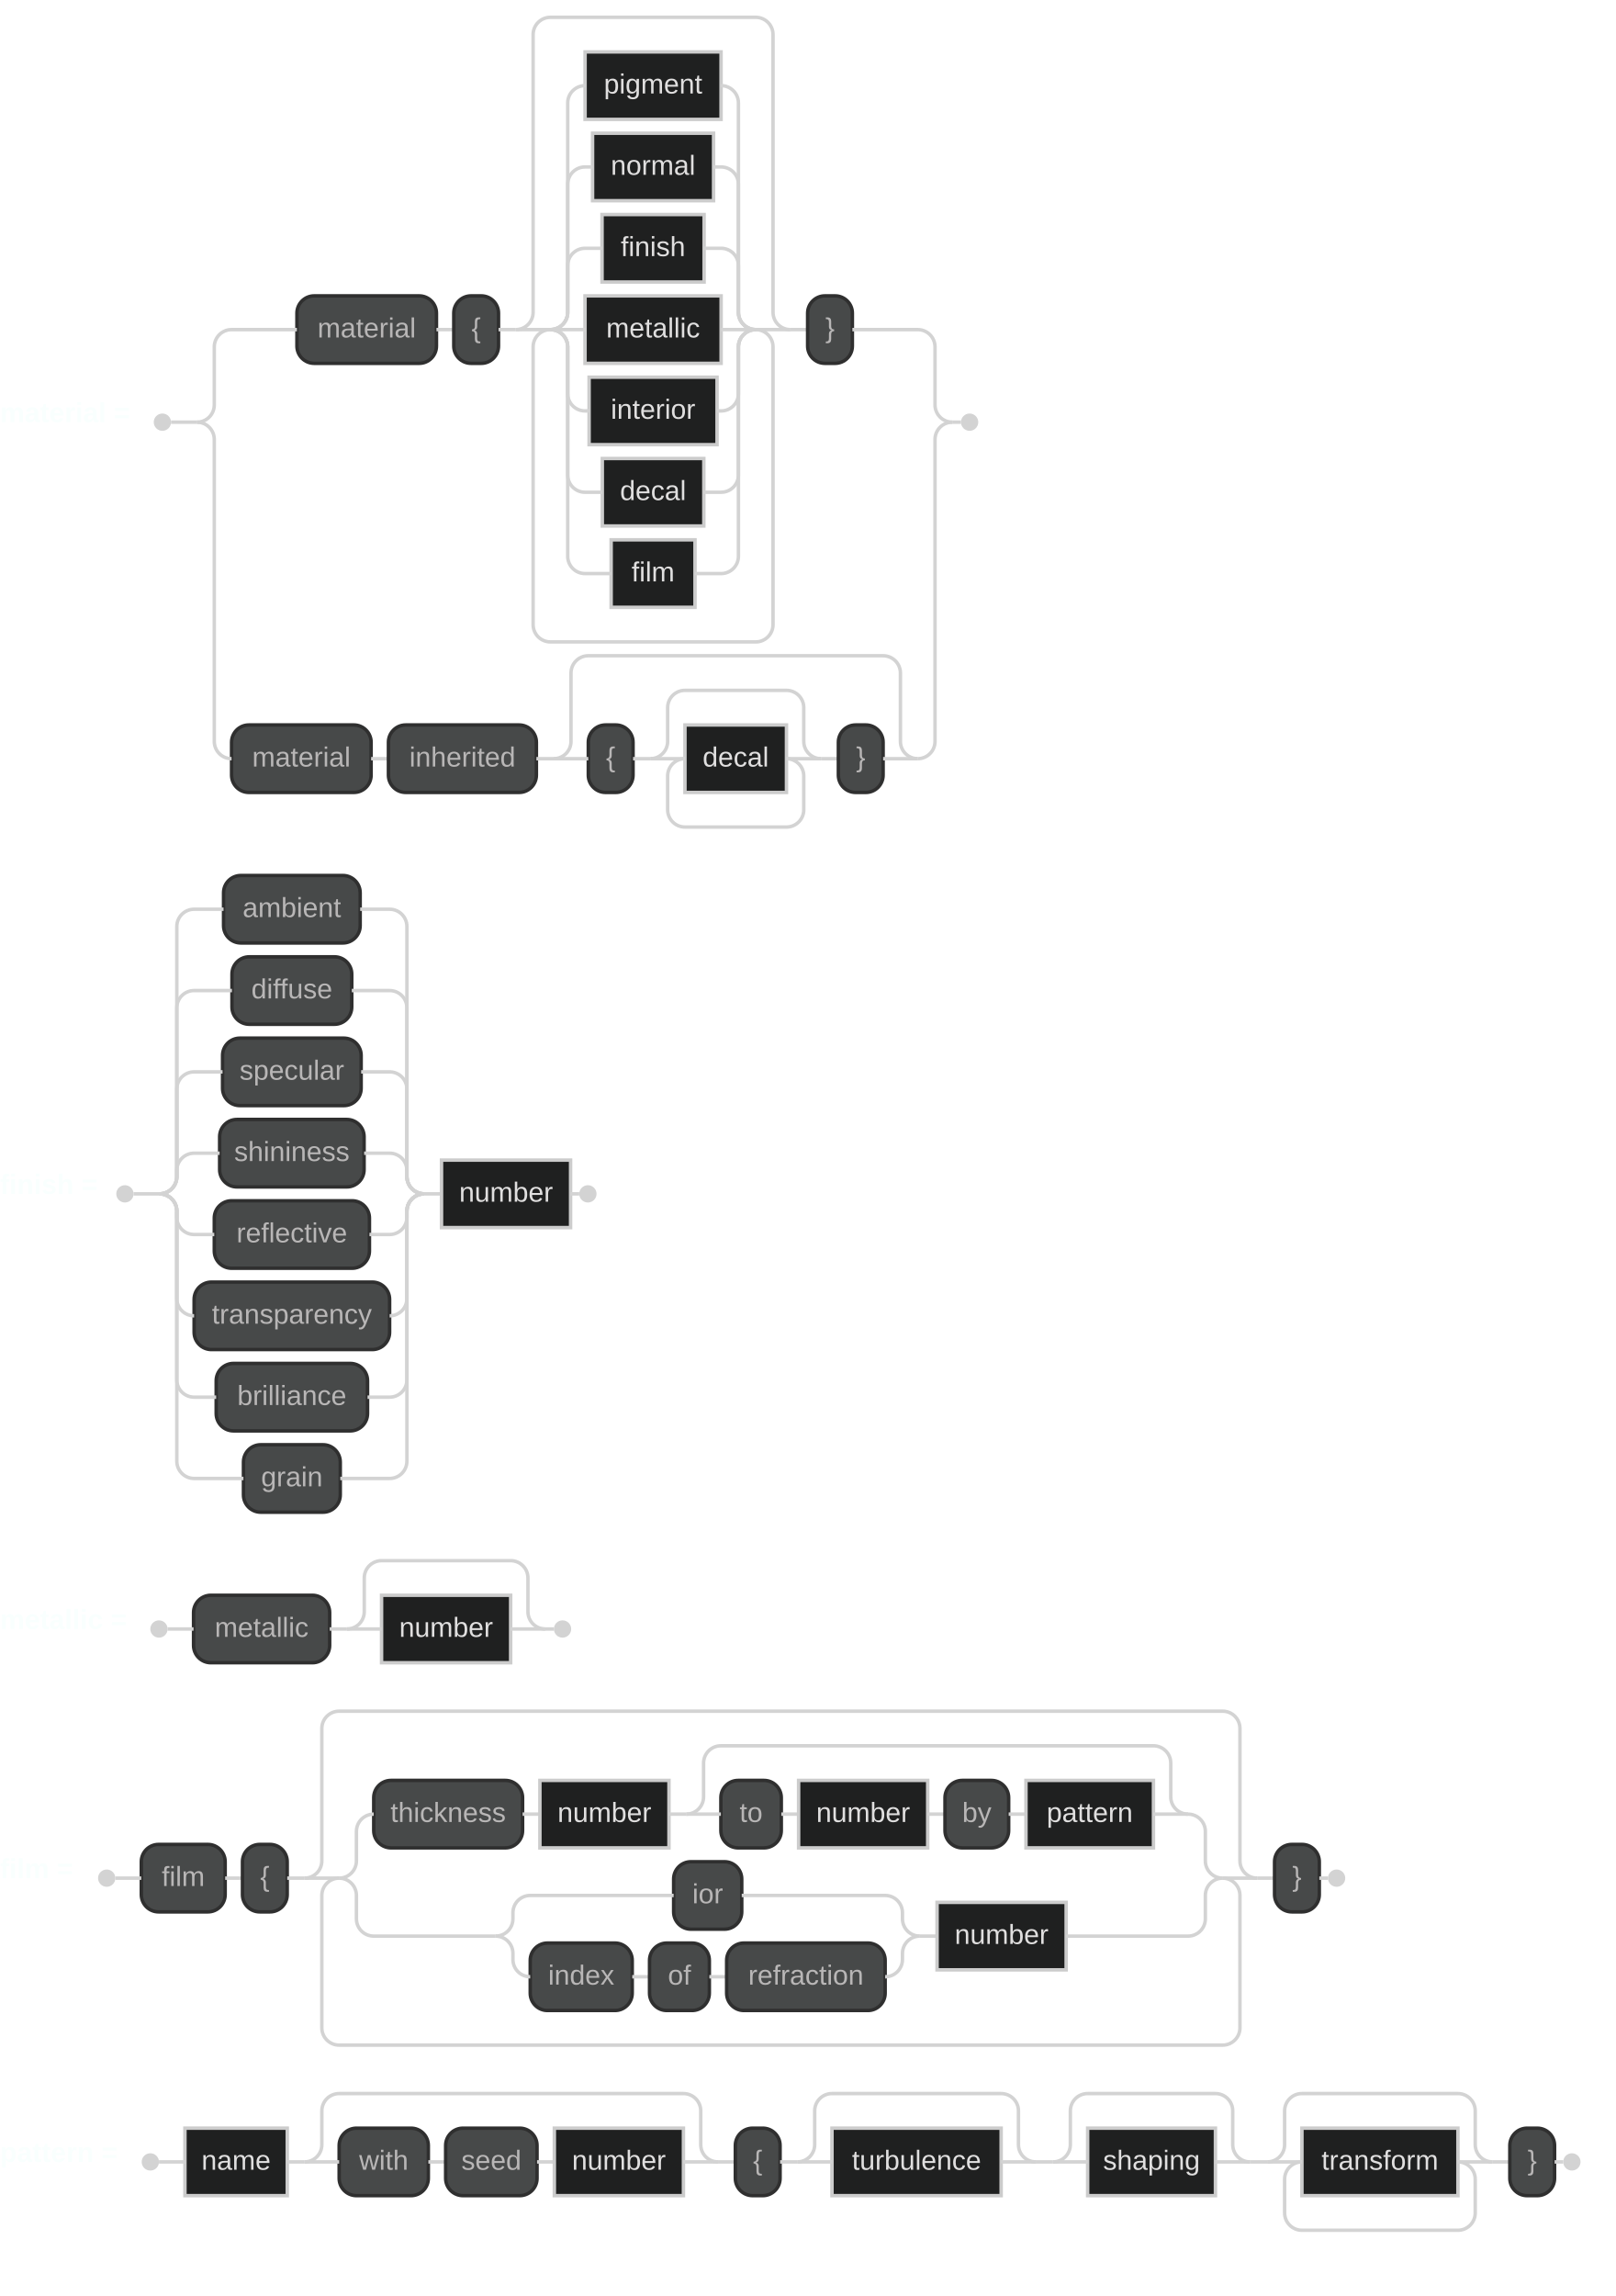
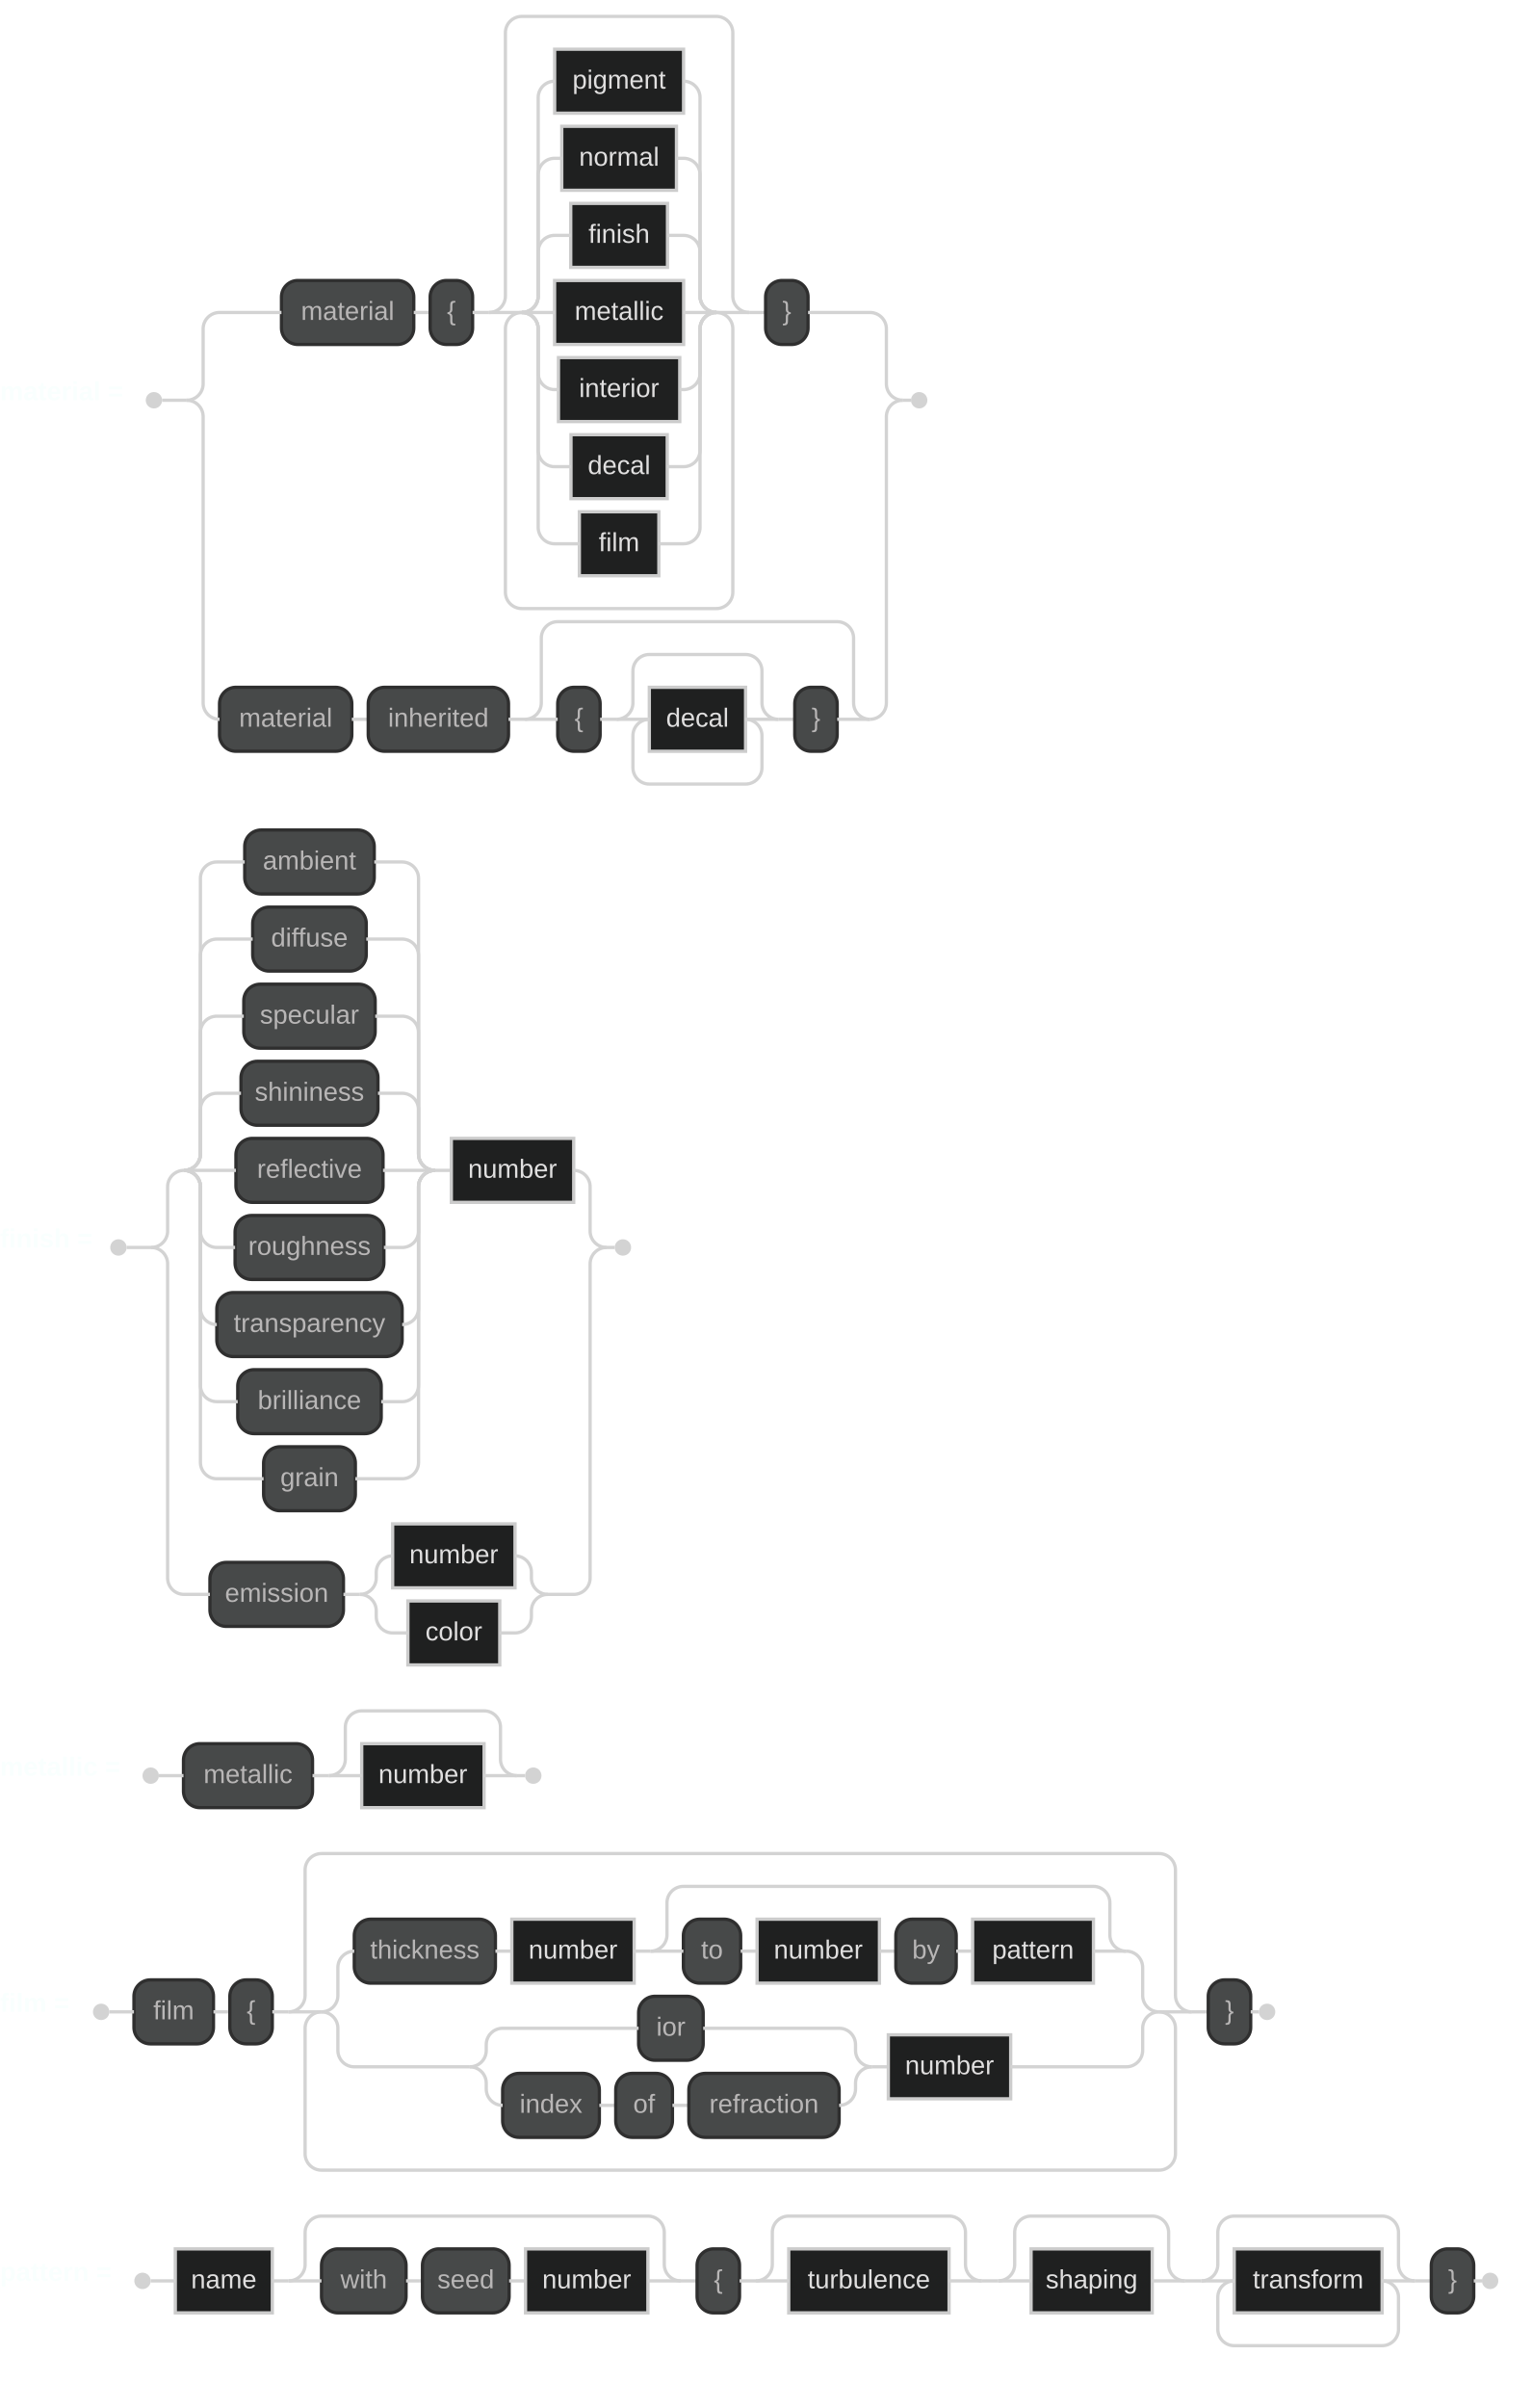
- <svg xmlns="http://www.w3.org/2000/svg" id="my-svg" width="100%" class="railroad-diagram" style="max-width: 933.703px; background-color: transparent;" viewBox="0 0 933.703 1327" role="graphics-document document" aria-roledescription="railroadEbnf">
+ <svg xmlns="http://www.w3.org/2000/svg" id="my-svg" width="100%" class="railroad-diagram" style="max-width: 933.703px; background-color: transparent;" viewBox="0 0 933.703 1468" role="graphics-document document" aria-roledescription="railroadEbnf">
  <style>#my-svg{font-family:"trebuchet ms",verdana,arial,sans-serif;font-size:16px;fill:#ccc;}@keyframes edge-animation-frame{from{stroke-dashoffset:0;}}@keyframes dash{to{stroke-dashoffset:0;}}#my-svg .edge-animation-slow{stroke-dasharray:9,5!important;stroke-dashoffset:900;animation:dash 50s linear infinite;stroke-linecap:round;}#my-svg .edge-animation-fast{stroke-dasharray:9,5!important;stroke-dashoffset:900;animation:dash 20s linear infinite;stroke-linecap:round;}#my-svg .error-icon{fill:#a44141;}#my-svg .error-text{fill:#ddd;stroke:#ddd;}#my-svg .edge-thickness-normal{stroke-width:1px;}#my-svg .edge-thickness-thick{stroke-width:3.5px;}#my-svg .edge-pattern-solid{stroke-dasharray:0;}#my-svg .edge-thickness-invisible{stroke-width:0;fill:none;}#my-svg .edge-pattern-dashed{stroke-dasharray:3;}#my-svg .edge-pattern-dotted{stroke-dasharray:2;}#my-svg .marker{fill:lightgrey;stroke:lightgrey;}#my-svg .marker.cross{stroke:lightgrey;}#my-svg svg{font-family:"trebuchet ms",verdana,arial,sans-serif;font-size:16px;}#my-svg p{margin:0;}#my-svg .railroad-diagram{font-family:"trebuchet ms",verdana,arial,sans-serif;font-size:16px;}#my-svg .railroad-terminal rect{fill:hsl(180, 1.587%, 28.353%);stroke:hsl(180, 0%, 18.353%);stroke-width:2px;}#my-svg .railroad-terminal text{fill:rgb(183.848, 181.552, 181.552);font-family:"trebuchet ms",verdana,arial,sans-serif;font-size:16px;text-anchor:middle;dominant-baseline:middle;}#my-svg .railroad-nonterminal rect{fill:#1f2020;stroke:#cccccc;stroke-width:2px;}#my-svg .railroad-nonterminal text{fill:#e0dfdf;font-family:"trebuchet ms",verdana,arial,sans-serif;font-size:16px;text-anchor:middle;dominant-baseline:middle;}#my-svg .railroad-line{stroke:lightgrey;stroke-width:2px;fill:none;}#my-svg .railroad-start circle,#my-svg .railroad-end circle{fill:lightgrey;}#my-svg .railroad-comment ellipse{fill:#181818;stroke:hsl(20, 0%, 2.353%);stroke-width:2px;}#my-svg .railroad-comment text{fill:rgb(223, 223.667, 224);font-style:italic;font-family:"trebuchet ms",verdana,arial,sans-serif;font-size:16px;text-anchor:middle;dominant-baseline:middle;}#my-svg .railroad-special rect{fill:hsl(20, 1.587%, 12.353%);stroke:hsl(20, 0%, 2.353%);stroke-width:2px;stroke-dasharray:5,3;}#my-svg .railroad-special text{fill:#e0dfdf;font-family:"trebuchet ms",verdana,arial,sans-serif;font-size:16px;text-anchor:middle;dominant-baseline:middle;}#my-svg .railroad-rule-name{font-weight:bold;fill:#F9FFFE;font-family:"trebuchet ms",verdana,arial,sans-serif;font-size:16px;}#my-svg .node .neo-node{stroke:#ccc;}#my-svg [data-look="neo"].node rect,#my-svg [data-look="neo"].cluster rect,#my-svg [data-look="neo"].node polygon{stroke:url(#my-svg-gradient);filter:drop-shadow( 1px 2px 2px rgba(185,185,185,1));}#my-svg [data-look="neo"].swimlane.cluster rect{filter:none;}#my-svg [data-look="neo"].node path{stroke:url(#my-svg-gradient);stroke-width:1px;}#my-svg [data-look="neo"].node .outer-path{filter:drop-shadow( 1px 2px 2px rgba(185,185,185,1));}#my-svg [data-look="neo"].node .neo-line path{stroke:#ccc;filter:none;}#my-svg [data-look="neo"].node circle{stroke:url(#my-svg-gradient);filter:drop-shadow( 1px 2px 2px rgba(185,185,185,1));}#my-svg [data-look="neo"].node circle .state-start{fill:#000000;}#my-svg [data-look="neo"].icon-shape .icon{fill:url(#my-svg-gradient);filter:drop-shadow( 1px 2px 2px rgba(185,185,185,1));}#my-svg [data-look="neo"].icon-shape .icon-neo path{stroke:url(#my-svg-gradient);filter:drop-shadow( 1px 2px 2px rgba(185,185,185,1));}#my-svg :root{--mermaid-font-family:"trebuchet ms",verdana,arial,sans-serif;}</style>
  <g />
  <g class="railroad-rule" transform="translate(0, 10)">
    <g transform="translate(113.875, 0)">
      <g class="railroad-choice">
        <g class="railroad-sequence" transform="translate(57.77344, 0)">
          <g class="railroad-terminal" transform="translate(0, 161)">
            <rect x="0" y="0" width="80.672" height="39" rx="10" ry="10" />
            <text x="40.336" y="19.5">material</text>
          </g>
          <path class="railroad-line" d="M 80.672 180.5 L 90.672 180.5" />
          <g class="railroad-terminal" transform="translate(90.67188, 161)">
            <rect x="0" y="0" width="25.875" height="39" rx="10" ry="10" />
            <text x="12.938" y="19.5">{</text>
          </g>
          <path class="railroad-line" d="M 116.547 180.5 L 126.547 180.5" />
          <g class="railroad-repetition" transform="translate(126.5469, 0)">
            <g class="railroad-choice" transform="translate(20, 20)">
              <g class="railroad-nonterminal" transform="translate(20.03906, 0)">
                <rect x="0" y="0" width="78.609" height="39" />
                <text x="39.305" y="19.5">pigment</text>
              </g>
              <path class="railroad-line" d="M 0 160.5 A 10 10 0 0 0 10 150.5 L 10 29.5 A 10 10 0 0 1 20 19.5 L 20.039 19.5" />
              <path class="railroad-line" d="M 98.648 19.5 L 98.688 19.5 A 10 10 0 0 1 108.688 29.5 L 108.688 150.5 A 10 10 0 0 0 118.688 160.5" />
              <g class="railroad-nonterminal" transform="translate(24.36719, 47)">
                <rect x="0" y="0" width="69.953" height="39" />
                <text x="34.977" y="19.5">normal</text>
              </g>
              <path class="railroad-line" d="M 0 160.5 A 10 10 0 0 0 10 150.5 L 10 76.5 A 10 10 0 0 1 20 66.5 L 24.367 66.5" />
              <path class="railroad-line" d="M 94.32 66.5 L 98.688 66.5 A 10 10 0 0 1 108.688 76.5 L 108.688 150.5 A 10 10 0 0 0 118.688 160.5" />
              <g class="railroad-nonterminal" transform="translate(29.84375, 94)">
                <rect x="0" y="0" width="59" height="39" />
                <text x="29.5" y="19.5">finish</text>
              </g>
              <path class="railroad-line" d="M 0 160.5 A 10 10 0 0 0 10 150.5 L 10 123.5 A 10 10 0 0 1 20 113.5 L 29.844 113.5" />
              <path class="railroad-line" d="M 88.844 113.5 L 98.688 113.5 A 10 10 0 0 1 108.688 123.5 L 108.688 150.5 A 10 10 0 0 0 118.688 160.5" />
              <g class="railroad-nonterminal" transform="translate(20, 141)">
                <rect x="0" y="0" width="78.688" height="39" />
                <text x="39.344" y="19.5">metallic</text>
              </g>
              <path class="railroad-line" d="M 0 160.5 L 20 160.5" />
              <path class="railroad-line" d="M 98.688 160.5 L 118.688 160.5" />
              <g class="railroad-nonterminal" transform="translate(22.35938, 188)">
                <rect x="0" y="0" width="73.969" height="39" />
                <text x="36.984" y="19.5">interior</text>
              </g>
              <path class="railroad-line" d="M 0 160.5 A 10 10 0 0 1 10 170.5 L 10 197.5 A 10 10 0 0 0 20 207.5 L 22.359 207.5" />
              <path class="railroad-line" d="M 96.328 207.5 L 98.688 207.5 A 10 10 0 0 0 108.688 197.5 L 108.688 170.5 A 10 10 0 0 1 118.688 160.5" />
              <g class="railroad-nonterminal" transform="translate(30, 235)">
                <rect x="0" y="0" width="58.688" height="39" />
                <text x="29.344" y="19.5">decal</text>
              </g>
              <path class="railroad-line" d="M 0 160.5 A 10 10 0 0 1 10 170.5 L 10 244.5 A 10 10 0 0 0 20 254.5 L 30 254.5" />
              <path class="railroad-line" d="M 88.688 254.5 L 98.688 254.5 A 10 10 0 0 0 108.688 244.5 L 108.688 170.5 A 10 10 0 0 1 118.688 160.5" />
              <g class="railroad-nonterminal" transform="translate(35.10156, 282)">
                <rect x="0" y="0" width="48.484" height="39" />
                <text x="24.242" y="19.5">film</text>
              </g>
              <path class="railroad-line" d="M 0 160.5 A 10 10 0 0 1 10 170.5 L 10 291.5 A 10 10 0 0 0 20 301.5 L 35.102 301.5" />
              <path class="railroad-line" d="M 83.586 301.5 L 98.688 301.5 A 10 10 0 0 0 108.688 291.5 L 108.688 170.5 A 10 10 0 0 1 118.688 160.5" />
            </g>
            <path class="railroad-line" d="M 0 180.5 L 20 180.5" />
            <path class="railroad-line" d="M 138.688 180.5 L 158.688 180.5" />
            <path class="railroad-line" d="M 138.688 180.5 A 10 10 0 0 1 148.688 190.5 L 148.688 351 A 10 10 0 0 1 138.688 361 L 20 361 A 10 10 0 0 1 10 351 L 10 190.5 A 10 10 0 0 1 20 180.5" />
            <path class="railroad-line" d="M 0 180.5 A 10 10 0 0 0 10 170.5 L 10 10 A 10 10 0 0 1 20 0 L 138.688 0 A 10 10 0 0 1 148.688 10 L 148.688 170.5 A 10 10 0 0 0 158.688 180.5" />
          </g>
          <path class="railroad-line" d="M 285.234 180.5 L 295.234 180.5" />
          <g class="railroad-terminal" transform="translate(295.2344, 161)">
            <rect x="0" y="0" width="25.875" height="39" rx="10" ry="10" />
            <text x="12.938" y="19.5">}</text>
          </g>
        </g>
        <path class="railroad-line" d="M 0 234 A 10 10 0 0 0 10 224 L 10 190.5 A 10 10 0 0 1 20 180.5 L 57.773 180.5" />
        <path class="railroad-line" d="M 378.883 180.5 L 416.656 180.5 A 10 10 0 0 1 426.656 190.5 L 426.656 224 A 10 10 0 0 0 436.656 234" />
        <g class="railroad-sequence" transform="translate(20, 369)">
          <g class="railroad-terminal" transform="translate(0, 40)">
            <rect x="0" y="0" width="80.672" height="39" rx="10" ry="10" />
            <text x="40.336" y="19.5">material</text>
          </g>
          <path class="railroad-line" d="M 80.672 59.5 L 90.672 59.5" />
          <g class="railroad-terminal" transform="translate(90.67188, 40)">
            <rect x="0" y="0" width="85.547" height="39" rx="10" ry="10" />
            <text x="42.773" y="19.5">inherited</text>
          </g>
          <path class="railroad-line" d="M 176.219 59.5 L 186.219 59.5" />
          <g class="railroad-optional" transform="translate(186.2188, 0)">
            <g class="railroad-sequence" transform="translate(20, 20)">
              <g class="railroad-terminal" transform="translate(0, 20)">
                <rect x="0" y="0" width="25.875" height="39" rx="10" ry="10" />
                <text x="12.938" y="19.5">{</text>
              </g>
              <path class="railroad-line" d="M 25.875 39.5 L 35.875 39.5" />
              <g class="railroad-repetition" transform="translate(35.875, 0)">
                <g class="railroad-nonterminal" transform="translate(20, 20)">
                  <rect x="0" y="0" width="58.688" height="39" />
                  <text x="29.344" y="19.5">decal</text>
                </g>
                <path class="railroad-line" d="M 0 39.5 L 20 39.5" />
                <path class="railroad-line" d="M 78.688 39.5 L 98.688 39.5" />
                <path class="railroad-line" d="M 78.688 39.5 A 10 10 0 0 1 88.688 49.5 L 88.688 69 A 10 10 0 0 1 78.688 79 L 20 79 A 10 10 0 0 1 10 69 L 10 49.5 A 10 10 0 0 1 20 39.5" />
                <path class="railroad-line" d="M 0 39.5 A 10 10 0 0 0 10 29.5 L 10 10 A 10 10 0 0 1 20 0 L 78.688 0 A 10 10 0 0 1 88.688 10 L 88.688 29.5 A 10 10 0 0 0 98.688 39.5" />
              </g>
              <path class="railroad-line" d="M 134.562 39.5 L 144.562 39.5" />
              <g class="railroad-terminal" transform="translate(144.5625, 20)">
                <rect x="0" y="0" width="25.875" height="39" rx="10" ry="10" />
                <text x="12.938" y="19.5">}</text>
              </g>
            </g>
            <path class="railroad-line" d="M 0 59.5 L 20 59.5" />
            <path class="railroad-line" d="M 190.438 59.5 L 210.438 59.5" />
            <path class="railroad-line" d="M 0 59.5 A 10 10 0 0 0 10 49.5 L 10 10 A 10 10 0 0 1 20 0 L 190.438 0 A 10 10 0 0 1 200.438 10 L 200.438 49.5 A 10 10 0 0 0 210.438 59.5" />
          </g>
        </g>
        <path class="railroad-line" d="M 0 234 A 10 10 0 0 1 10 244 L 10 418.5 A 10 10 0 0 0 20 428.5 L 20 428.5" />
        <path class="railroad-line" d="M 416.656 428.5 L 416.656 428.5 A 10 10 0 0 0 426.656 418.5 L 426.656 244 A 10 10 0 0 1 436.656 234" />
      </g>
    </g>
    <g class="railroad-rule-name-group">
      <text class="railroad-rule-name" x="0" y="234">material =</text>
    </g>
    <g class="railroad-start">
      <circle cx="93.875" cy="234" r="5" />
    </g>
    <g class="railroad-end">
      <circle cx="560.531" cy="234" r="5" />
    </g>
    <path class="railroad-line" d="M 98.875 234 L 113.875 234" />
    <path class="railroad-line" d="M 550.531 234 L 555.531 234" />
  </g>
  <g class="railroad-rule" transform="translate(0, 506)">
    <g transform="translate(92.21875, 0)">
-       <g class="railroad-sequence">
-         <g class="railroad-choice" transform="translate(0, 0)">
-           <g class="railroad-terminal" transform="translate(37.01562, 0)">
-             <rect x="0" y="0" width="78.984" height="39" rx="10" ry="10" />
-             <text x="39.492" y="19.5">ambient</text>
-           </g>
-           <path class="railroad-line" d="M 0 184 A 10 10 0 0 0 10 174 L 10 29.5 A 10 10 0 0 1 20 19.5 L 37.016 19.5" />
-           <path class="railroad-line" d="M 116 19.5 L 133.016 19.5 A 10 10 0 0 1 143.016 29.5 L 143.016 174 A 10 10 0 0 0 153.016 184" />
-           <g class="railroad-terminal" transform="translate(41.88281, 47)">
-             <rect x="0" y="0" width="69.25" height="39" rx="10" ry="10" />
-             <text x="34.625" y="19.5">diffuse</text>
-           </g>
-           <path class="railroad-line" d="M 0 184 A 10 10 0 0 0 10 174 L 10 76.5 A 10 10 0 0 1 20 66.5 L 41.883 66.5" />
-           <path class="railroad-line" d="M 111.133 66.5 L 133.016 66.5 A 10 10 0 0 1 143.016 76.5 L 143.016 174 A 10 10 0 0 0 153.016 184" />
-           <g class="railroad-terminal" transform="translate(36.44531, 94)">
-             <rect x="0" y="0" width="80.125" height="39" rx="10" ry="10" />
-             <text x="40.062" y="19.5">specular</text>
-           </g>
-           <path class="railroad-line" d="M 0 184 A 10 10 0 0 0 10 174 L 10 123.5 A 10 10 0 0 1 20 113.5 L 36.445 113.5" />
-           <path class="railroad-line" d="M 116.57 113.5 L 133.016 113.5 A 10 10 0 0 1 143.016 123.5 L 143.016 174 A 10 10 0 0 0 153.016 184" />
-           <g class="railroad-terminal" transform="translate(34.75, 141)">
-             <rect x="0" y="0" width="83.516" height="39" rx="10" ry="10" />
-             <text x="41.758" y="19.5">shininess</text>
-           </g>
-           <path class="railroad-line" d="M 0 184 A 10 10 0 0 0 10 174 L 10 170.5 A 10 10 0 0 1 20 160.5 L 34.75 160.5" />
-           <path class="railroad-line" d="M 118.266 160.5 L 133.016 160.5 A 10 10 0 0 1 143.016 170.5 L 143.016 174 A 10 10 0 0 0 153.016 184" />
-           <g class="railroad-terminal" transform="translate(31.65625, 188)">
-             <rect x="0" y="0" width="89.703" height="39" rx="10" ry="10" />
-             <text x="44.852" y="19.5">reflective</text>
-           </g>
-           <path class="railroad-line" d="M 0 184 A 10 10 0 0 1 10 194 L 10 197.5 A 10 10 0 0 0 20 207.5 L 31.656 207.5" />
-           <path class="railroad-line" d="M 121.359 207.5 L 133.016 207.5 A 10 10 0 0 0 143.016 197.5 L 143.016 194 A 10 10 0 0 1 153.016 184" />
-           <g class="railroad-terminal" transform="translate(20, 235)">
-             <rect x="0" y="0" width="113.016" height="39" rx="10" ry="10" />
-             <text x="56.508" y="19.5">transparency</text>
-           </g>
-           <path class="railroad-line" d="M 0 184 A 10 10 0 0 1 10 194 L 10 244.5 A 10 10 0 0 0 20 254.5 L 20 254.5" />
-           <path class="railroad-line" d="M 133.016 254.5 L 133.016 254.5 A 10 10 0 0 0 143.016 244.5 L 143.016 194 A 10 10 0 0 1 153.016 184" />
-           <g class="railroad-terminal" transform="translate(32.75781, 282)">
-             <rect x="0" y="0" width="87.5" height="39" rx="10" ry="10" />
-             <text x="43.75" y="19.5">brilliance</text>
-           </g>
-           <path class="railroad-line" d="M 0 184 A 10 10 0 0 1 10 194 L 10 291.5 A 10 10 0 0 0 20 301.5 L 32.758 301.5" />
-           <path class="railroad-line" d="M 120.258 301.5 L 133.016 301.5 A 10 10 0 0 0 143.016 291.5 L 143.016 194 A 10 10 0 0 1 153.016 184" />
-           <g class="railroad-terminal" transform="translate(48.52344, 329)">
-             <rect x="0" y="0" width="55.969" height="39" rx="10" ry="10" />
-             <text x="27.984" y="19.5">grain</text>
-           </g>
-           <path class="railroad-line" d="M 0 184 A 10 10 0 0 1 10 194 L 10 338.5 A 10 10 0 0 0 20 348.5 L 48.523 348.5" />
-           <path class="railroad-line" d="M 104.492 348.5 L 133.016 348.5 A 10 10 0 0 0 143.016 338.5 L 143.016 194 A 10 10 0 0 1 153.016 184" />
-         </g>
-         <path class="railroad-line" d="M 153.016 184 L 163.016 184" />
-         <g class="railroad-nonterminal" transform="translate(163.0156, 164.5)">
-           <rect x="0" y="0" width="74.625" height="39" />
-           <text x="37.312" y="19.5">number</text>
-         </g>
+       <g class="railroad-choice">
+         <g class="railroad-sequence" transform="translate(20, 0)">
+           <g class="railroad-choice" transform="translate(0, 0)">
+             <g class="railroad-terminal" transform="translate(37.01562, 0)">
+               <rect x="0" y="0" width="78.984" height="39" rx="10" ry="10" />
+               <text x="39.492" y="19.5">ambient</text>
+             </g>
+             <path class="railroad-line" d="M 0 207.5 A 10 10 0 0 0 10 197.5 L 10 29.5 A 10 10 0 0 1 20 19.5 L 37.016 19.5" />
+             <path class="railroad-line" d="M 116 19.5 L 133.016 19.5 A 10 10 0 0 1 143.016 29.5 L 143.016 197.5 A 10 10 0 0 0 153.016 207.5" />
+             <g class="railroad-terminal" transform="translate(41.88281, 47)">
+               <rect x="0" y="0" width="69.25" height="39" rx="10" ry="10" />
+               <text x="34.625" y="19.5">diffuse</text>
+             </g>
+             <path class="railroad-line" d="M 0 207.5 A 10 10 0 0 0 10 197.5 L 10 76.5 A 10 10 0 0 1 20 66.5 L 41.883 66.5" />
+             <path class="railroad-line" d="M 111.133 66.5 L 133.016 66.5 A 10 10 0 0 1 143.016 76.5 L 143.016 197.5 A 10 10 0 0 0 153.016 207.5" />
+             <g class="railroad-terminal" transform="translate(36.44531, 94)">
+               <rect x="0" y="0" width="80.125" height="39" rx="10" ry="10" />
+               <text x="40.062" y="19.5">specular</text>
+             </g>
+             <path class="railroad-line" d="M 0 207.5 A 10 10 0 0 0 10 197.5 L 10 123.5 A 10 10 0 0 1 20 113.5 L 36.445 113.5" />
+             <path class="railroad-line" d="M 116.57 113.5 L 133.016 113.5 A 10 10 0 0 1 143.016 123.5 L 143.016 197.5 A 10 10 0 0 0 153.016 207.5" />
+             <g class="railroad-terminal" transform="translate(34.75, 141)">
+               <rect x="0" y="0" width="83.516" height="39" rx="10" ry="10" />
+               <text x="41.758" y="19.5">shininess</text>
+             </g>
+             <path class="railroad-line" d="M 0 207.5 A 10 10 0 0 0 10 197.5 L 10 170.5 A 10 10 0 0 1 20 160.5 L 34.75 160.5" />
+             <path class="railroad-line" d="M 118.266 160.5 L 133.016 160.5 A 10 10 0 0 1 143.016 170.5 L 143.016 197.5 A 10 10 0 0 0 153.016 207.5" />
+             <g class="railroad-terminal" transform="translate(31.65625, 188)">
+               <rect x="0" y="0" width="89.703" height="39" rx="10" ry="10" />
+               <text x="44.852" y="19.5">reflective</text>
+             </g>
+             <path class="railroad-line" d="M 0 207.5 L 31.656 207.5" />
+             <path class="railroad-line" d="M 121.359 207.5 L 153.016 207.5" />
+             <g class="railroad-terminal" transform="translate(31.13281, 235)">
+               <rect x="0" y="0" width="90.75" height="39" rx="10" ry="10" />
+               <text x="45.375" y="19.5">roughness</text>
+             </g>
+             <path class="railroad-line" d="M 0 207.5 A 10 10 0 0 1 10 217.5 L 10 244.5 A 10 10 0 0 0 20 254.5 L 31.133 254.5" />
+             <path class="railroad-line" d="M 121.883 254.5 L 133.016 254.5 A 10 10 0 0 0 143.016 244.5 L 143.016 217.5 A 10 10 0 0 1 153.016 207.5" />
+             <g class="railroad-terminal" transform="translate(20, 282)">
+               <rect x="0" y="0" width="113.016" height="39" rx="10" ry="10" />
+               <text x="56.508" y="19.5">transparency</text>
+             </g>
+             <path class="railroad-line" d="M 0 207.5 A 10 10 0 0 1 10 217.5 L 10 291.5 A 10 10 0 0 0 20 301.5 L 20 301.5" />
+             <path class="railroad-line" d="M 133.016 301.5 L 133.016 301.5 A 10 10 0 0 0 143.016 291.5 L 143.016 217.5 A 10 10 0 0 1 153.016 207.5" />
+             <g class="railroad-terminal" transform="translate(32.75781, 329)">
+               <rect x="0" y="0" width="87.5" height="39" rx="10" ry="10" />
+               <text x="43.75" y="19.5">brilliance</text>
+             </g>
+             <path class="railroad-line" d="M 0 207.5 A 10 10 0 0 1 10 217.5 L 10 338.5 A 10 10 0 0 0 20 348.5 L 32.758 348.5" />
+             <path class="railroad-line" d="M 120.258 348.5 L 133.016 348.5 A 10 10 0 0 0 143.016 338.5 L 143.016 217.5 A 10 10 0 0 1 153.016 207.5" />
+             <g class="railroad-terminal" transform="translate(48.52344, 376)">
+               <rect x="0" y="0" width="55.969" height="39" rx="10" ry="10" />
+               <text x="27.984" y="19.5">grain</text>
+             </g>
+             <path class="railroad-line" d="M 0 207.5 A 10 10 0 0 1 10 217.5 L 10 385.5 A 10 10 0 0 0 20 395.5 L 48.523 395.5" />
+             <path class="railroad-line" d="M 104.492 395.5 L 133.016 395.5 A 10 10 0 0 0 143.016 385.5 L 143.016 217.5 A 10 10 0 0 1 153.016 207.5" />
+           </g>
+           <path class="railroad-line" d="M 153.016 207.5 L 163.016 207.5" />
+           <g class="railroad-nonterminal" transform="translate(163.0156, 188)">
+             <rect x="0" y="0" width="74.625" height="39" />
+             <text x="37.312" y="19.5">number</text>
+           </g>
+         </g>
+         <path class="railroad-line" d="M 0 254.5 A 10 10 0 0 0 10 244.5 L 10 217.5 A 10 10 0 0 1 20 207.5 L 20 207.5" />
+         <path class="railroad-line" d="M 257.641 207.5 L 257.641 207.5 A 10 10 0 0 1 267.641 217.5 L 267.641 244.5 A 10 10 0 0 0 277.641 254.5" />
+         <g class="railroad-sequence" transform="translate(35.79688, 423)">
+           <g class="railroad-terminal" transform="translate(0, 23.5)">
+             <rect x="0" y="0" width="81.422" height="39" rx="10" ry="10" />
+             <text x="40.711" y="19.5">emission</text>
+           </g>
+           <path class="railroad-line" d="M 81.422 43 L 91.422 43" />
+           <g class="railroad-choice" transform="translate(91.42188, 0)">
+             <g class="railroad-nonterminal" transform="translate(20, 0)">
+               <rect x="0" y="0" width="74.625" height="39" />
+               <text x="37.312" y="19.5">number</text>
+             </g>
+             <path class="railroad-line" d="M 0 43 A 10 10 0 0 0 10 33 L 10 29.5 A 10 10 0 0 1 20 19.5 L 20 19.5" />
+             <path class="railroad-line" d="M 94.625 19.5 L 94.625 19.5 A 10 10 0 0 1 104.625 29.5 L 104.625 33 A 10 10 0 0 0 114.625 43" />
+             <g class="railroad-nonterminal" transform="translate(29.29688, 47)">
+               <rect x="0" y="0" width="56.031" height="39" />
+               <text x="28.016" y="19.5">color</text>
+             </g>
+             <path class="railroad-line" d="M 0 43 A 10 10 0 0 1 10 53 L 10 56.5 A 10 10 0 0 0 20 66.5 L 29.297 66.5" />
+             <path class="railroad-line" d="M 85.328 66.5 L 94.625 66.5 A 10 10 0 0 0 104.625 56.5 L 104.625 53 A 10 10 0 0 1 114.625 43" />
+           </g>
+         </g>
+         <path class="railroad-line" d="M 0 254.5 A 10 10 0 0 1 10 264.5 L 10 456 A 10 10 0 0 0 20 466 L 35.797 466" />
+         <path class="railroad-line" d="M 241.844 466 L 257.641 466 A 10 10 0 0 0 267.641 456 L 267.641 264.5 A 10 10 0 0 1 277.641 254.5" />
      </g>
    </g>
    <g class="railroad-rule-name-group">
-       <text class="railroad-rule-name" x="0" y="184">finish =</text>
+       <text class="railroad-rule-name" x="0" y="254.5">finish =</text>
    </g>
    <g class="railroad-start">
-       <circle cx="72.219" cy="184" r="5" />
+       <circle cx="72.219" cy="254.5" r="5" />
    </g>
    <g class="railroad-end">
-       <circle cx="339.859" cy="184" r="5" />
-     </g>
-     <path class="railroad-line" d="M 77.219 184 L 92.219 184" />
-     <path class="railroad-line" d="M 329.859 184 L 334.859 184" />
+       <circle cx="379.859" cy="254.5" r="5" />
+     </g>
+     <path class="railroad-line" d="M 77.219 254.5 L 92.219 254.5" />
+     <path class="railroad-line" d="M 369.859 254.5 L 374.859 254.5" />
  </g>
-   <g class="railroad-rule" transform="translate(0, 902)">
+   <g class="railroad-rule" transform="translate(0, 1043)">
    <g transform="translate(111.8906, 0)">
      <g class="railroad-sequence">
        <g class="railroad-terminal" transform="translate(0, 20)">
          <rect x="0" y="0" width="78.688" height="39" rx="10" ry="10" />
          <text x="39.344" y="19.5">metallic</text>
        </g>
        <path class="railroad-line" d="M 78.688 39.5 L 88.688 39.5" />
        <g class="railroad-optional" transform="translate(88.6875, 0)">
          <g class="railroad-nonterminal" transform="translate(20, 20)">
            <rect x="0" y="0" width="74.625" height="39" />
            <text x="37.312" y="19.5">number</text>
          </g>
          <path class="railroad-line" d="M 0 39.5 L 20 39.5" />
          <path class="railroad-line" d="M 94.625 39.5 L 114.625 39.5" />
          <path class="railroad-line" d="M 0 39.5 A 10 10 0 0 0 10 29.5 L 10 10 A 10 10 0 0 1 20 0 L 94.625 0 A 10 10 0 0 1 104.625 10 L 104.625 29.5 A 10 10 0 0 0 114.625 39.5" />
        </g>
      </g>
    </g>
    <g class="railroad-rule-name-group">
      <text class="railroad-rule-name" x="0" y="39.5">metallic =</text>
    </g>
    <g class="railroad-start">
      <circle cx="91.891" cy="39.5" r="5" />
    </g>
    <g class="railroad-end">
      <circle cx="325.203" cy="39.5" r="5" />
    </g>
    <path class="railroad-line" d="M 96.891 39.5 L 111.891 39.5" />
    <path class="railroad-line" d="M 315.203 39.5 L 320.203 39.5" />
  </g>
-   <g class="railroad-rule" transform="translate(0, 989)">
+   <g class="railroad-rule" transform="translate(0, 1130)">
    <g transform="translate(81.6875, 0)">
      <g class="railroad-sequence">
        <g class="railroad-terminal" transform="translate(0, 77)">
          <rect x="0" y="0" width="48.484" height="39" rx="10" ry="10" />
          <text x="24.242" y="19.5">film</text>
        </g>
        <path class="railroad-line" d="M 48.484 96.5 L 58.484 96.5" />
        <g class="railroad-terminal" transform="translate(58.48438, 77)">
          <rect x="0" y="0" width="25.875" height="39" rx="10" ry="10" />
          <text x="12.938" y="19.5">{</text>
        </g>
        <path class="railroad-line" d="M 84.359 96.5 L 94.359 96.5" />
        <g class="railroad-repetition" transform="translate(94.35938, 0)">
          <g class="railroad-choice" transform="translate(20, 20)">
            <g class="railroad-sequence" transform="translate(20, 0)">
              <g class="railroad-terminal" transform="translate(0, 20)">
                <rect x="0" y="0" width="86.062" height="39" rx="10" ry="10" />
                <text x="43.031" y="19.5">thickness</text>
              </g>
              <path class="railroad-line" d="M 86.062 39.5 L 96.062 39.5" />
              <g class="railroad-nonterminal" transform="translate(96.0625, 20)">
                <rect x="0" y="0" width="74.625" height="39" />
                <text x="37.312" y="19.5">number</text>
              </g>
              <path class="railroad-line" d="M 170.688 39.5 L 180.688 39.5" />
              <g class="railroad-optional" transform="translate(180.6875, 0)">
                <g class="railroad-sequence" transform="translate(20, 20)">
                  <g class="railroad-terminal" transform="translate(0, 0)">
                    <rect x="0" y="0" width="34.938" height="39" rx="10" ry="10" />
                    <text x="17.469" y="19.5">to</text>
                  </g>
                  <path class="railroad-line" d="M 34.938 19.5 L 44.938 19.5" />
                  <g class="railroad-nonterminal" transform="translate(44.9375, 0)">
                    <rect x="0" y="0" width="74.625" height="39" />
                    <text x="37.312" y="19.5">number</text>
                  </g>
                  <path class="railroad-line" d="M 119.562 19.5 L 129.562 19.5" />
                  <g class="railroad-terminal" transform="translate(129.5625, 0)">
                    <rect x="0" y="0" width="36.812" height="39" rx="10" ry="10" />
                    <text x="18.406" y="19.5">by</text>
                  </g>
                  <path class="railroad-line" d="M 166.375 19.5 L 176.375 19.5" />
                  <g class="railroad-nonterminal" transform="translate(176.375, 0)">
                    <rect x="0" y="0" width="73.703" height="39" />
                    <text x="36.852" y="19.5">pattern</text>
                  </g>
                </g>
                <path class="railroad-line" d="M 0 39.5 L 20 39.5" />
                <path class="railroad-line" d="M 270.078 39.5 L 290.078 39.5" />
                <path class="railroad-line" d="M 0 39.5 A 10 10 0 0 0 10 29.5 L 10 10 A 10 10 0 0 1 20 0 L 270.078 0 A 10 10 0 0 1 280.078 10 L 280.078 29.5 A 10 10 0 0 0 290.078 39.5" />
              </g>
            </g>
            <path class="railroad-line" d="M 0 76.5 A 10 10 0 0 0 10 66.5 L 10 49.5 A 10 10 0 0 1 20 39.5 L 20 39.5" />
            <path class="railroad-line" d="M 490.766 39.5 L 490.766 39.5 A 10 10 0 0 1 500.766 49.5 L 500.766 66.5 A 10 10 0 0 0 510.766 76.5" />
            <g class="railroad-sequence" transform="translate(90.47656, 67)">
              <g class="railroad-choice" transform="translate(0, 0)">
                <g class="railroad-terminal" transform="translate(102.9062, 0)">
                  <rect x="0" y="0" width="39.375" height="39" rx="10" ry="10" />
                  <text x="19.688" y="19.5">ior</text>
                </g>
                <path class="railroad-line" d="M 0 43 A 10 10 0 0 0 10 33 L 10 29.5 A 10 10 0 0 1 20 19.5 L 102.906 19.5" />
                <path class="railroad-line" d="M 142.281 19.5 L 225.188 19.5 A 10 10 0 0 1 235.188 29.5 L 235.188 33 A 10 10 0 0 0 245.188 43" />
                <g class="railroad-sequence" transform="translate(20, 47)">
                  <g class="railroad-terminal" transform="translate(0, 0)">
                    <rect x="0" y="0" width="58.969" height="39" rx="10" ry="10" />
                    <text x="29.484" y="19.5">index</text>
                  </g>
                  <path class="railroad-line" d="M 58.969 19.5 L 68.969 19.5" />
                  <g class="railroad-terminal" transform="translate(68.96875, 0)">
                    <rect x="0" y="0" width="34.578" height="39" rx="10" ry="10" />
                    <text x="17.289" y="19.5">of</text>
                  </g>
                  <path class="railroad-line" d="M 103.547 19.5 L 113.547 19.5" />
                  <g class="railroad-terminal" transform="translate(113.5469, 0)">
                    <rect x="0" y="0" width="91.641" height="39" rx="10" ry="10" />
                    <text x="45.82" y="19.5">refraction</text>
                  </g>
                </g>
                <path class="railroad-line" d="M 0 43 A 10 10 0 0 1 10 53 L 10 56.5 A 10 10 0 0 0 20 66.5 L 20 66.5" />
                <path class="railroad-line" d="M 225.188 66.5 L 225.188 66.5 A 10 10 0 0 0 235.188 56.5 L 235.188 53 A 10 10 0 0 1 245.188 43" />
              </g>
              <path class="railroad-line" d="M 245.188 43 L 255.188 43" />
              <g class="railroad-nonterminal" transform="translate(255.1875, 23.5)">
                <rect x="0" y="0" width="74.625" height="39" />
                <text x="37.312" y="19.5">number</text>
              </g>
            </g>
            <path class="railroad-line" d="M 0 76.5 A 10 10 0 0 1 10 86.5 L 10 100 A 10 10 0 0 0 20 110 L 90.477 110" />
            <path class="railroad-line" d="M 420.289 110 L 490.766 110 A 10 10 0 0 0 500.766 100 L 500.766 86.5 A 10 10 0 0 1 510.766 76.5" />
          </g>
          <path class="railroad-line" d="M 0 96.5 L 20 96.5" />
          <path class="railroad-line" d="M 530.766 96.5 L 550.766 96.5" />
          <path class="railroad-line" d="M 530.766 96.5 A 10 10 0 0 1 540.766 106.5 L 540.766 183 A 10 10 0 0 1 530.766 193 L 20 193 A 10 10 0 0 1 10 183 L 10 106.5 A 10 10 0 0 1 20 96.5" />
          <path class="railroad-line" d="M 0 96.5 A 10 10 0 0 0 10 86.5 L 10 10 A 10 10 0 0 1 20 0 L 530.766 0 A 10 10 0 0 1 540.766 10 L 540.766 86.5 A 10 10 0 0 0 550.766 96.5" />
        </g>
        <path class="railroad-line" d="M 645.125 96.5 L 655.125 96.5" />
        <g class="railroad-terminal" transform="translate(655.125, 77)">
          <rect x="0" y="0" width="25.875" height="39" rx="10" ry="10" />
          <text x="12.938" y="19.5">}</text>
        </g>
      </g>
    </g>
    <g class="railroad-rule-name-group">
      <text class="railroad-rule-name" x="0" y="96.5">film =</text>
    </g>
    <g class="railroad-start">
      <circle cx="61.688" cy="96.5" r="5" />
    </g>
    <g class="railroad-end">
      <circle cx="772.688" cy="96.5" r="5" />
    </g>
    <path class="railroad-line" d="M 66.688 96.5 L 81.688 96.5" />
    <path class="railroad-line" d="M 762.688 96.5 L 767.688 96.5" />
  </g>
-   <g class="railroad-rule" transform="translate(0, 1210)">
+   <g class="railroad-rule" transform="translate(0, 1351)">
    <g transform="translate(106.9062, 0)">
      <g class="railroad-sequence">
        <g class="railroad-nonterminal" transform="translate(0, 20)">
          <rect x="0" y="0" width="59.156" height="39" />
          <text x="29.578" y="19.5">name</text>
        </g>
        <path class="railroad-line" d="M 59.156 39.5 L 69.156 39.5" />
        <g class="railroad-optional" transform="translate(69.15625, 0)">
          <g class="railroad-sequence" transform="translate(20, 20)">
            <g class="railroad-terminal" transform="translate(0, 0)">
              <rect x="0" y="0" width="51.562" height="39" rx="10" ry="10" />
              <text x="25.781" y="19.5">with</text>
            </g>
            <path class="railroad-line" d="M 51.562 19.5 L 61.562 19.5" />
            <g class="railroad-terminal" transform="translate(61.5625, 0)">
              <rect x="0" y="0" width="52.844" height="39" rx="10" ry="10" />
              <text x="26.422" y="19.5">seed</text>
            </g>
            <path class="railroad-line" d="M 114.406 19.5 L 124.406 19.5" />
            <g class="railroad-nonterminal" transform="translate(124.4062, 0)">
              <rect x="0" y="0" width="74.625" height="39" />
              <text x="37.312" y="19.5">number</text>
            </g>
          </g>
          <path class="railroad-line" d="M 0 39.5 L 20 39.5" />
          <path class="railroad-line" d="M 219.031 39.5 L 239.031 39.5" />
          <path class="railroad-line" d="M 0 39.5 A 10 10 0 0 0 10 29.5 L 10 10 A 10 10 0 0 1 20 0 L 219.031 0 A 10 10 0 0 1 229.031 10 L 229.031 29.5 A 10 10 0 0 0 239.031 39.5" />
        </g>
        <path class="railroad-line" d="M 308.188 39.5 L 318.188 39.5" />
        <g class="railroad-terminal" transform="translate(318.1875, 20)">
          <rect x="0" y="0" width="25.875" height="39" rx="10" ry="10" />
          <text x="12.938" y="19.5">{</text>
        </g>
        <path class="railroad-line" d="M 344.062 39.5 L 354.062 39.5" />
        <g class="railroad-optional" transform="translate(354.0625, 0)">
          <g class="railroad-nonterminal" transform="translate(20, 20)">
            <rect x="0" y="0" width="97.797" height="39" />
            <text x="48.898" y="19.5">turbulence</text>
          </g>
          <path class="railroad-line" d="M 0 39.5 L 20 39.5" />
          <path class="railroad-line" d="M 117.797 39.5 L 137.797 39.5" />
          <path class="railroad-line" d="M 0 39.5 A 10 10 0 0 0 10 29.5 L 10 10 A 10 10 0 0 1 20 0 L 117.797 0 A 10 10 0 0 1 127.797 10 L 127.797 29.5 A 10 10 0 0 0 137.797 39.5" />
        </g>
        <path class="railroad-line" d="M 491.859 39.5 L 501.859 39.5" />
        <g class="railroad-optional" transform="translate(501.8594, 0)">
          <g class="railroad-nonterminal" transform="translate(20, 20)">
            <rect x="0" y="0" width="73.875" height="39" />
            <text x="36.938" y="19.5">shaping</text>
          </g>
          <path class="railroad-line" d="M 0 39.5 L 20 39.5" />
          <path class="railroad-line" d="M 93.875 39.5 L 113.875 39.5" />
          <path class="railroad-line" d="M 0 39.5 A 10 10 0 0 0 10 29.5 L 10 10 A 10 10 0 0 1 20 0 L 93.875 0 A 10 10 0 0 1 103.875 10 L 103.875 29.5 A 10 10 0 0 0 113.875 39.5" />
        </g>
        <path class="railroad-line" d="M 615.734 39.5 L 625.734 39.5" />
        <g class="railroad-repetition" transform="translate(625.7344, 0)">
          <g class="railroad-nonterminal" transform="translate(20, 20)">
            <rect x="0" y="0" width="90.188" height="39" />
            <text x="45.094" y="19.5">transform</text>
          </g>
          <path class="railroad-line" d="M 0 39.5 L 20 39.5" />
          <path class="railroad-line" d="M 110.188 39.5 L 130.188 39.5" />
          <path class="railroad-line" d="M 110.188 39.5 A 10 10 0 0 1 120.188 49.5 L 120.188 69 A 10 10 0 0 1 110.188 79 L 20 79 A 10 10 0 0 1 10 69 L 10 49.5 A 10 10 0 0 1 20 39.5" />
          <path class="railroad-line" d="M 0 39.5 A 10 10 0 0 0 10 29.5 L 10 10 A 10 10 0 0 1 20 0 L 110.188 0 A 10 10 0 0 1 120.188 10 L 120.188 29.5 A 10 10 0 0 0 130.188 39.5" />
        </g>
        <path class="railroad-line" d="M 755.922 39.5 L 765.922 39.5" />
        <g class="railroad-terminal" transform="translate(765.9219, 20)">
          <rect x="0" y="0" width="25.875" height="39" rx="10" ry="10" />
          <text x="12.938" y="19.5">}</text>
        </g>
      </g>
    </g>
    <g class="railroad-rule-name-group">
      <text class="railroad-rule-name" x="0" y="39.5">pattern =</text>
    </g>
    <g class="railroad-start">
      <circle cx="86.906" cy="39.5" r="5" />
    </g>
    <g class="railroad-end">
      <circle cx="908.703" cy="39.5" r="5" />
    </g>
    <path class="railroad-line" d="M 91.906 39.5 L 106.906 39.5" />
    <path class="railroad-line" d="M 898.703 39.5 L 903.703 39.5" />
  </g>
</svg>
